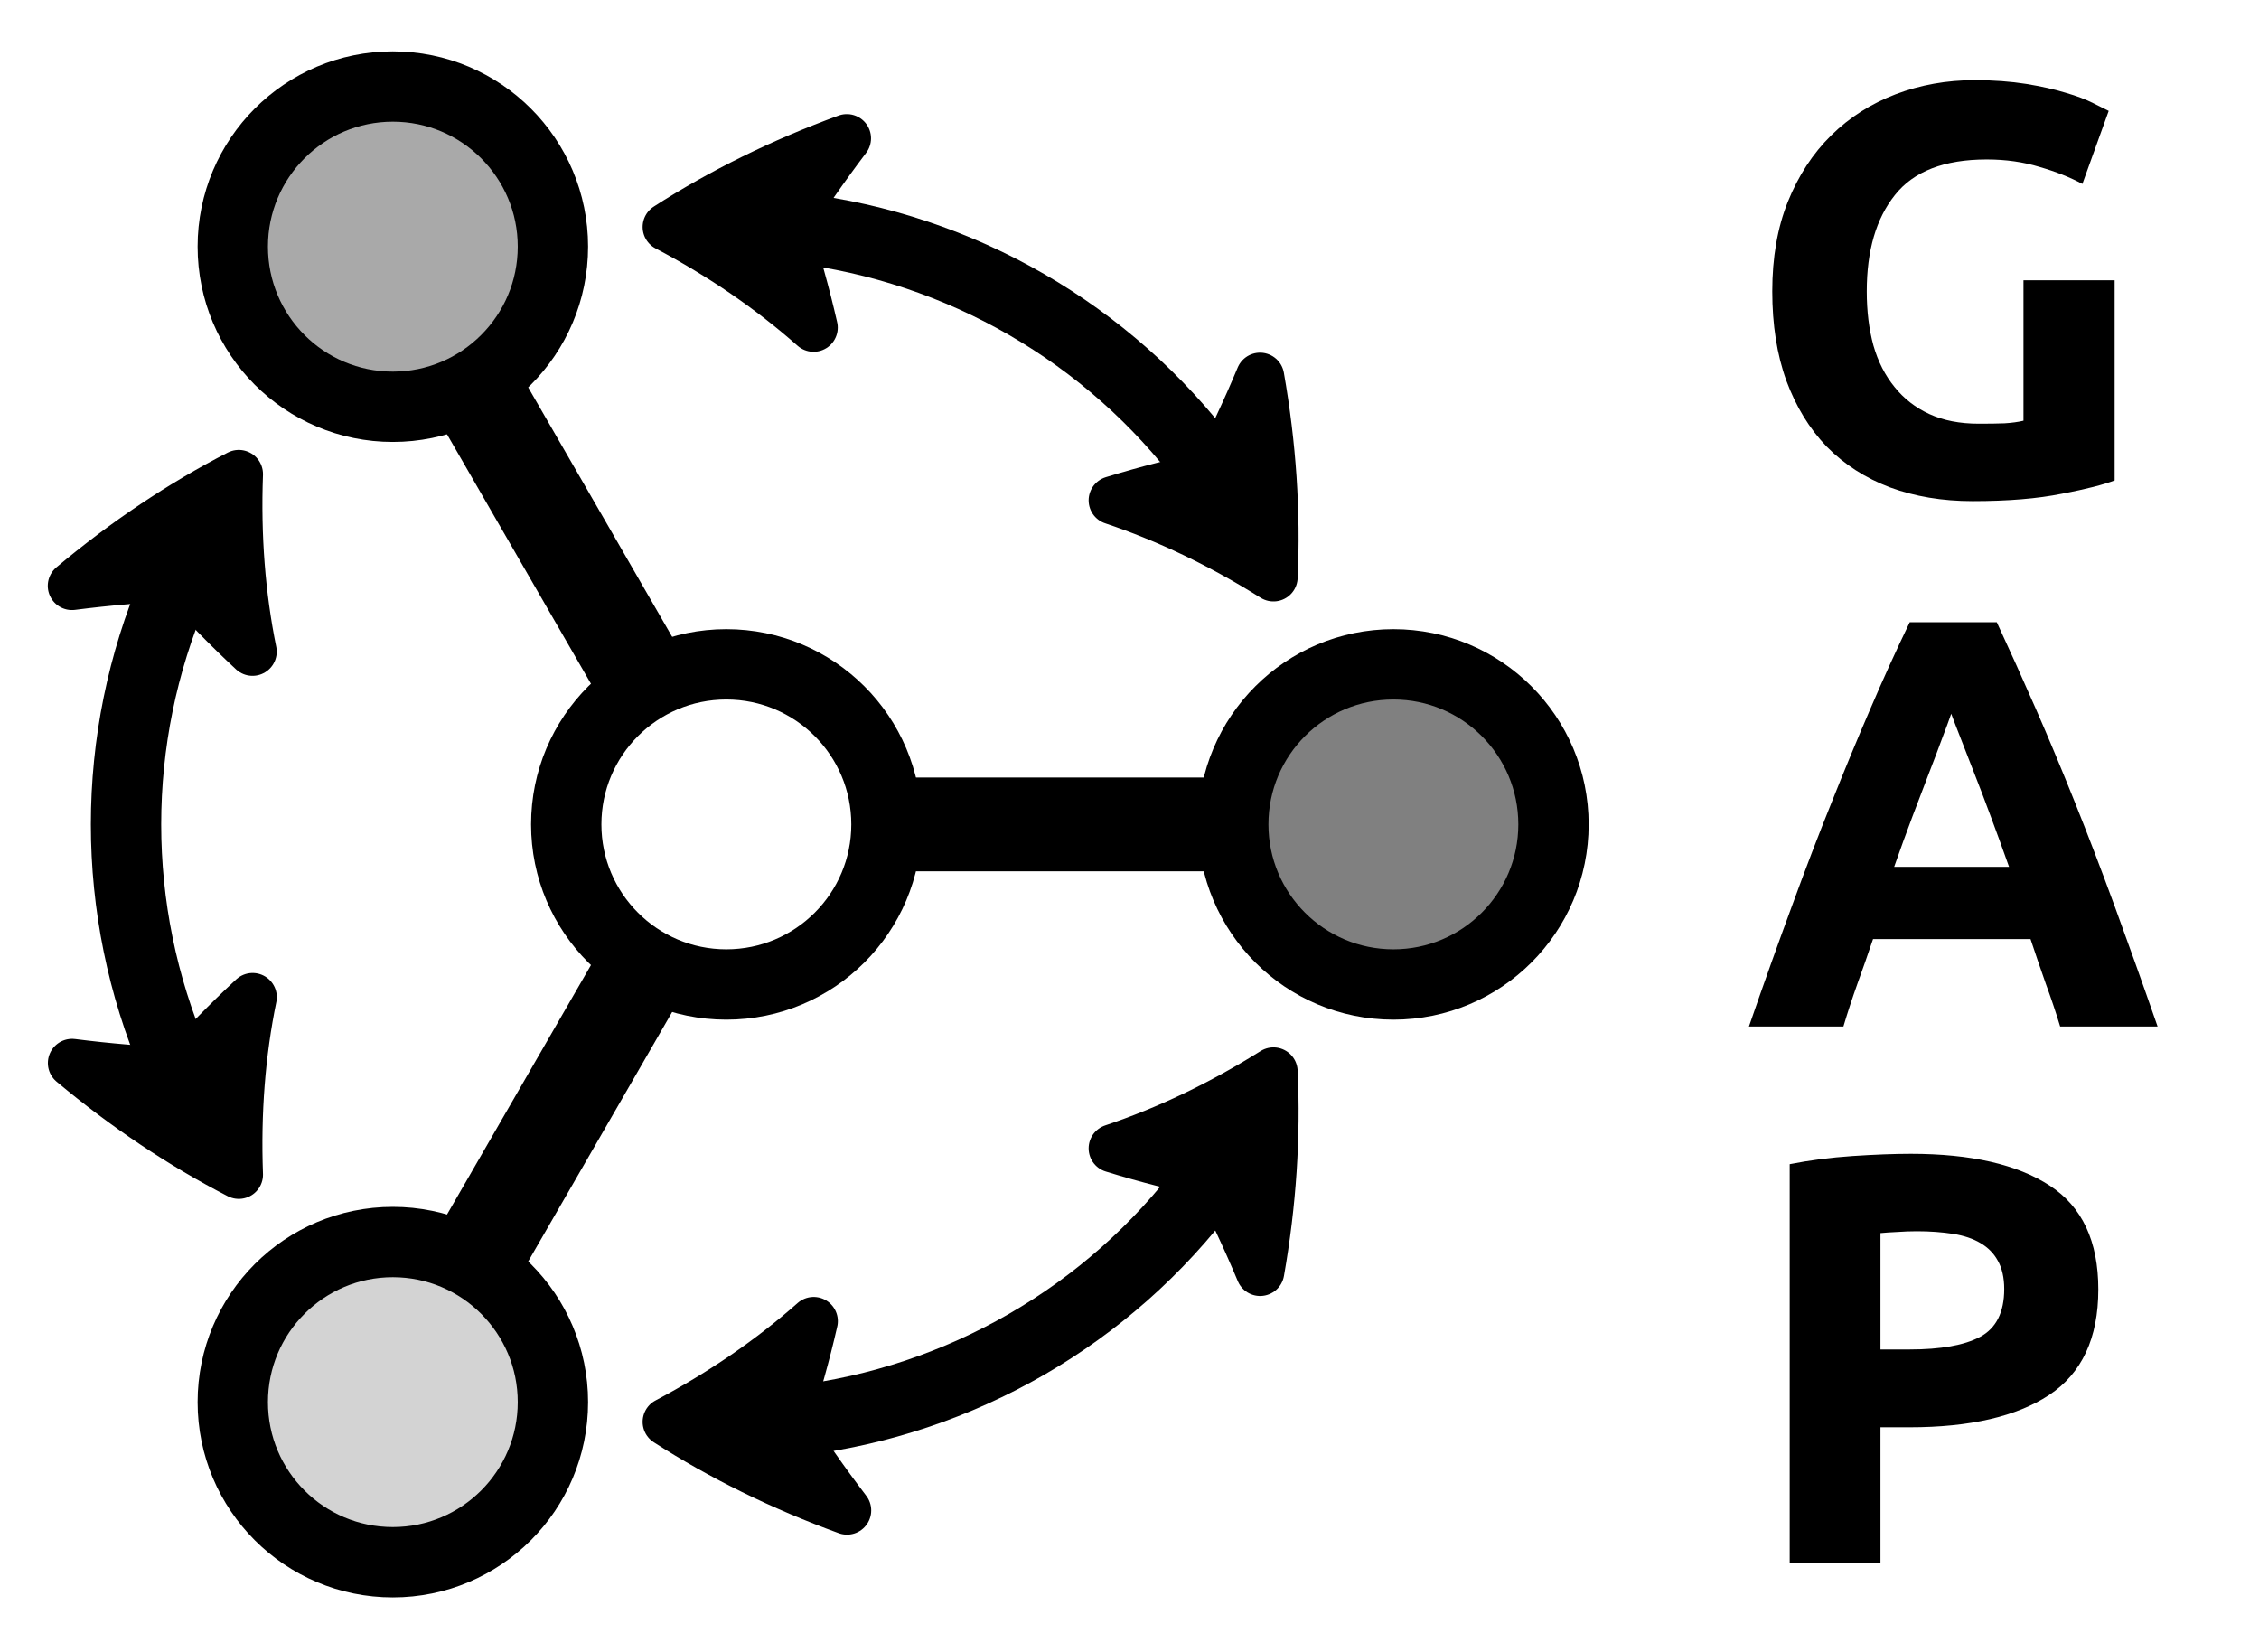
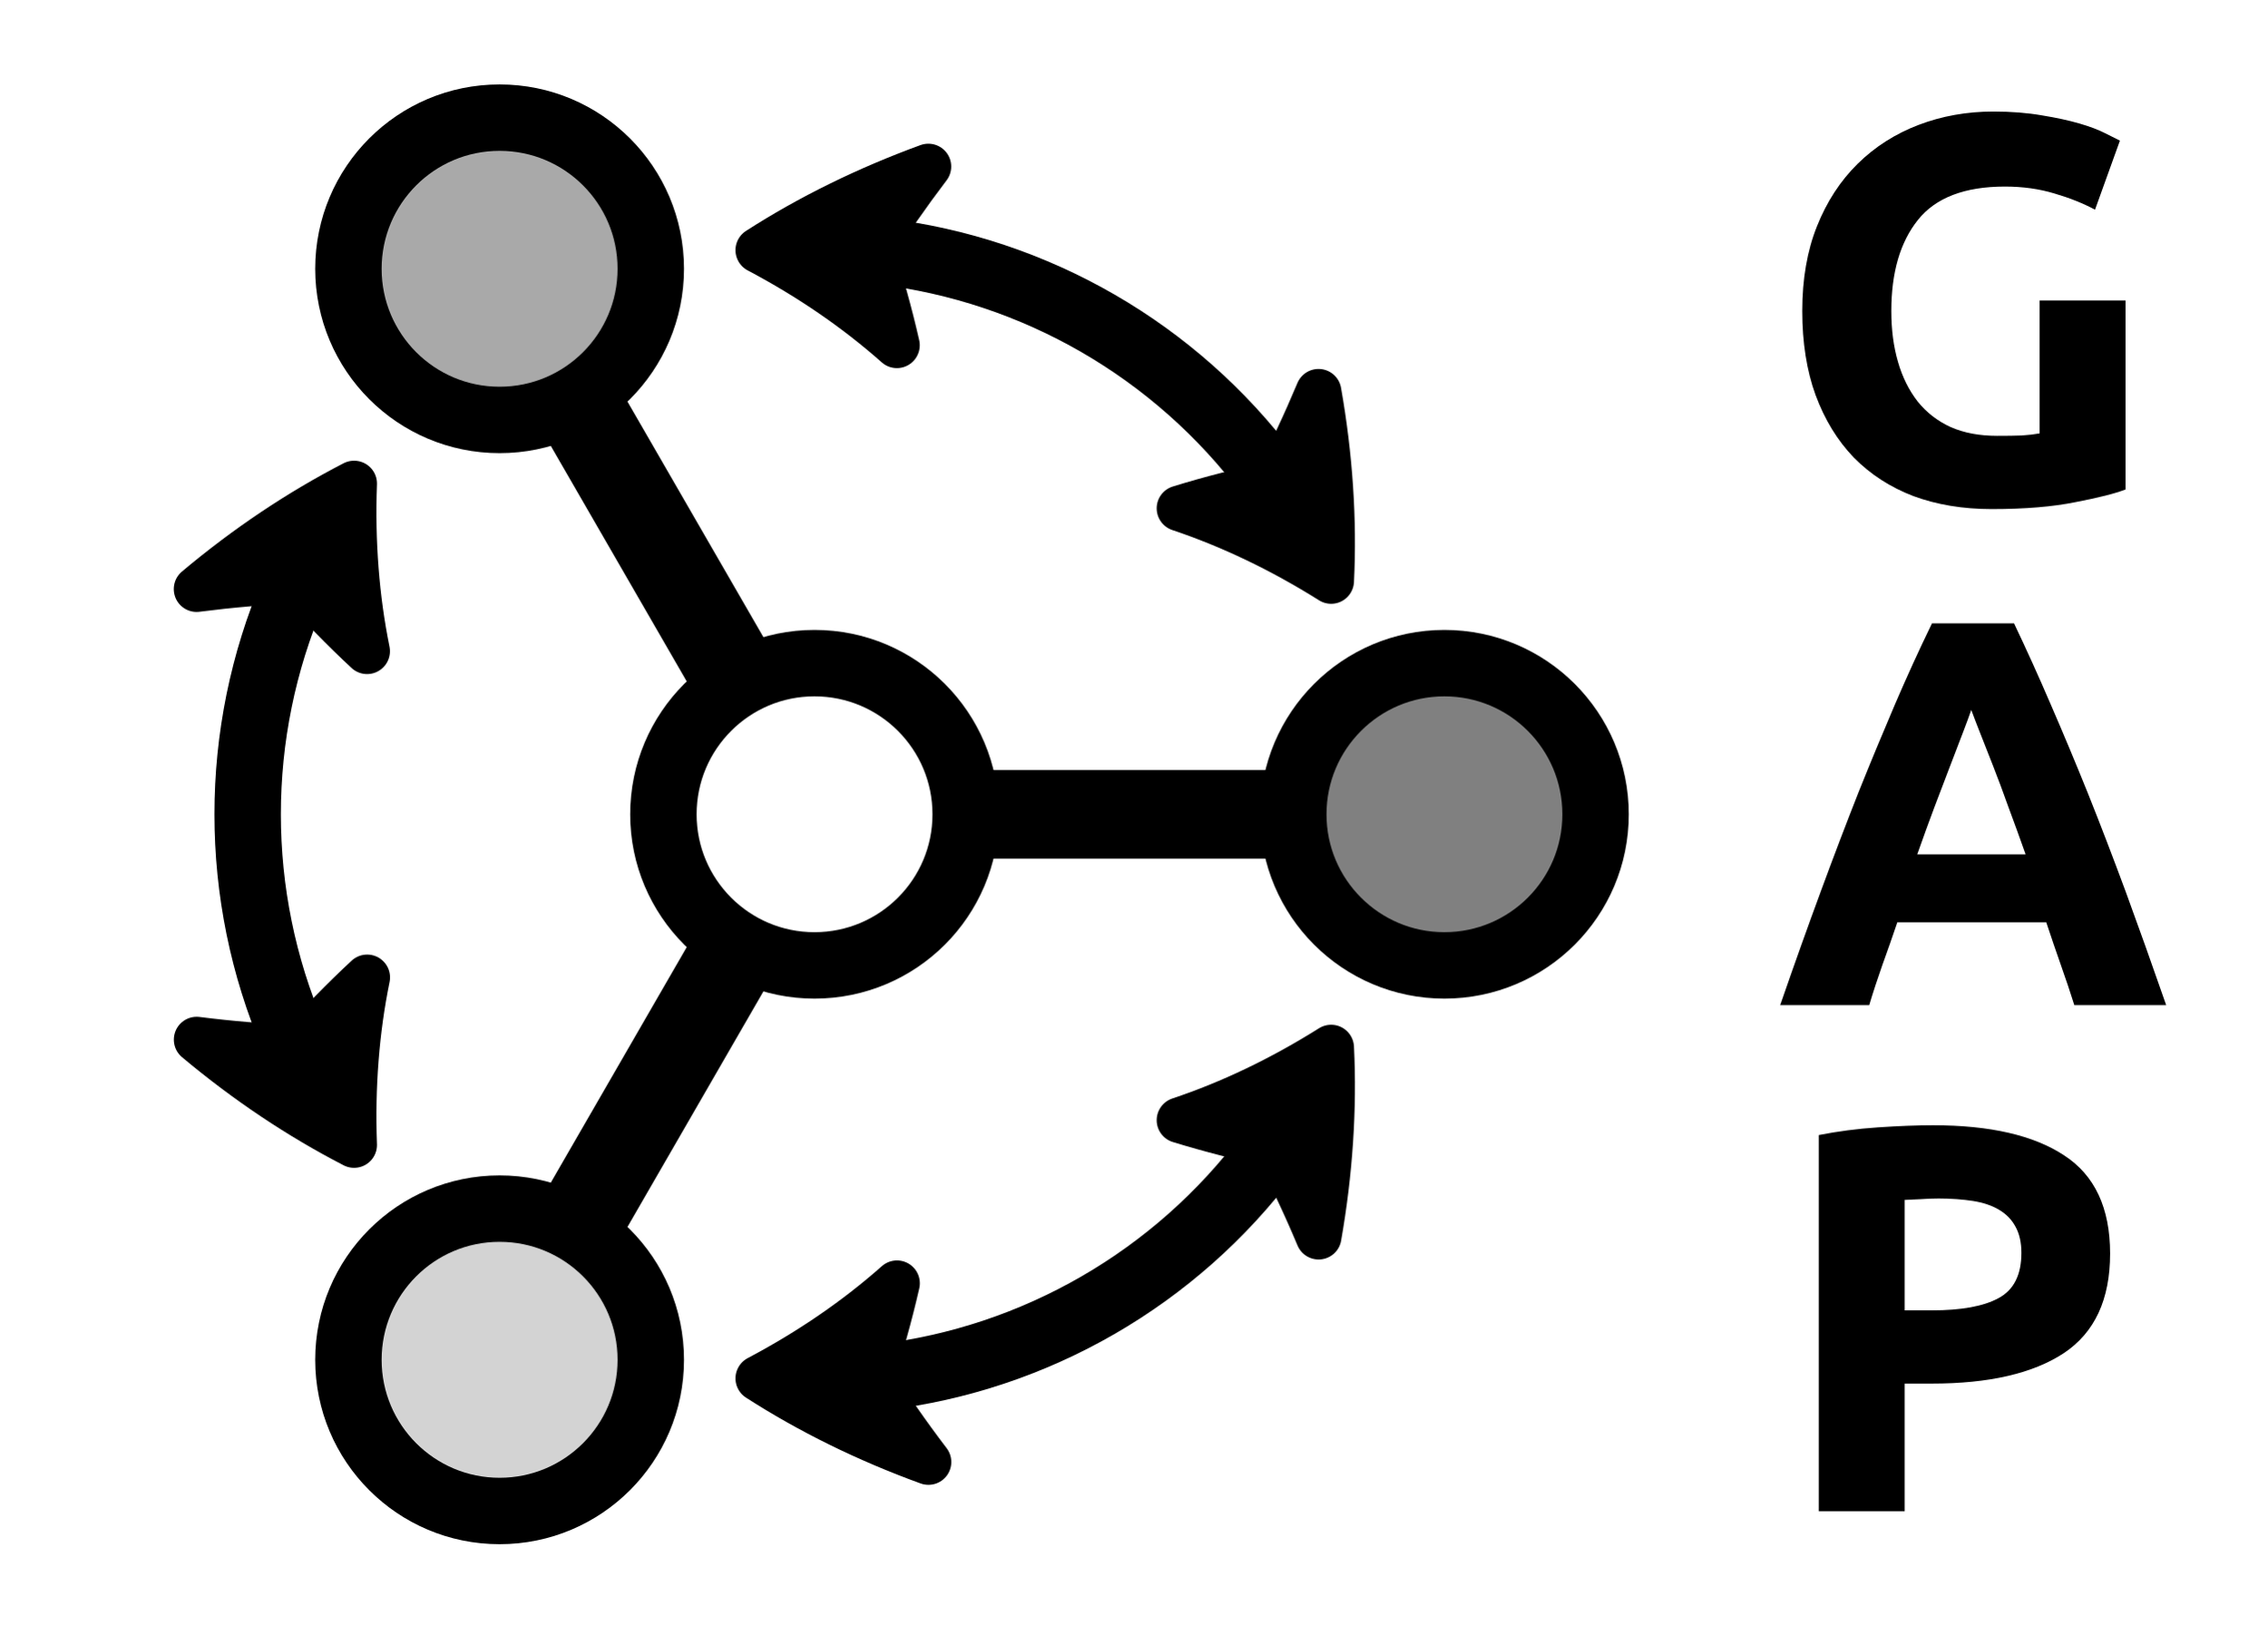
- <svg xmlns="http://www.w3.org/2000/svg" xmlns:xlink="http://www.w3.org/1999/xlink" width="95.264" height="69.631" viewBox="0 0 95.264 69.631">
+ <svg xmlns="http://www.w3.org/2000/svg" xmlns:xlink="http://www.w3.org/1999/xlink" width="101.041pt" height="73.288pt" viewBox="0 0 101.041 73.288">
  <defs>
    <g>
      <g id="glyph-0-0">
-         <path d="M 10.281 -14.094 C 8.488 -14.094 7.195 -13.594 6.406 -12.594 C 5.613 -11.602 5.219 -10.25 5.219 -8.531 C 5.219 -7.695 5.312 -6.938 5.5 -6.25 C 5.695 -5.57 5.992 -4.988 6.391 -4.5 C 6.785 -4.008 7.273 -3.629 7.859 -3.359 C 8.453 -3.086 9.145 -2.953 9.938 -2.953 C 10.363 -2.953 10.727 -2.957 11.031 -2.969 C 11.332 -2.988 11.598 -3.023 11.828 -3.078 L 11.828 -9 L 15.672 -9 L 15.672 -0.562 C 15.211 -0.383 14.473 -0.195 13.453 0 C 12.43 0.207 11.176 0.312 9.688 0.312 C 8.406 0.312 7.242 0.117 6.203 -0.266 C 5.16 -0.66 4.27 -1.234 3.531 -1.984 C 2.801 -2.742 2.234 -3.672 1.828 -4.766 C 1.43 -5.867 1.234 -7.125 1.234 -8.531 C 1.234 -9.957 1.453 -11.219 1.891 -12.312 C 2.336 -13.414 2.945 -14.348 3.719 -15.109 C 4.488 -15.867 5.395 -16.445 6.438 -16.844 C 7.477 -17.238 8.586 -17.438 9.766 -17.438 C 10.566 -17.438 11.289 -17.383 11.938 -17.281 C 12.582 -17.176 13.141 -17.051 13.609 -16.906 C 14.078 -16.77 14.461 -16.625 14.766 -16.469 C 15.066 -16.32 15.285 -16.211 15.422 -16.141 L 14.312 -13.062 C 13.789 -13.344 13.188 -13.582 12.5 -13.781 C 11.82 -13.988 11.082 -14.094 10.281 -14.094 Z M 10.281 -14.094 " />
+         <path d="M 10.266 -14.062 C 8.473 -14.062 7.18 -13.566 6.391 -12.578 C 5.598 -11.586 5.203 -10.234 5.203 -8.516 C 5.203 -7.68 5.301 -6.926 5.5 -6.25 C 5.695 -5.57 5.988 -4.984 6.375 -4.484 C 6.77 -3.992 7.258 -3.613 7.844 -3.344 C 8.438 -3.082 9.129 -2.953 9.922 -2.953 C 10.348 -2.953 10.711 -2.957 11.016 -2.969 C 11.316 -2.988 11.582 -3.02 11.812 -3.062 L 11.812 -8.984 L 15.641 -8.984 L 15.641 -0.562 C 15.18 -0.383 14.441 -0.195 13.422 0 C 12.41 0.207 11.16 0.312 9.672 0.312 C 8.391 0.312 7.227 0.117 6.188 -0.266 C 5.156 -0.66 4.27 -1.234 3.531 -1.984 C 2.801 -2.742 2.234 -3.672 1.828 -4.766 C 1.43 -5.859 1.234 -7.109 1.234 -8.516 C 1.234 -9.941 1.453 -11.203 1.891 -12.297 C 2.328 -13.391 2.93 -14.316 3.703 -15.078 C 4.473 -15.836 5.379 -16.414 6.422 -16.812 C 7.461 -17.207 8.57 -17.406 9.75 -17.406 C 10.551 -17.406 11.273 -17.348 11.922 -17.234 C 12.566 -17.129 13.117 -17.008 13.578 -16.875 C 14.047 -16.738 14.43 -16.594 14.734 -16.438 C 15.035 -16.289 15.254 -16.18 15.391 -16.109 L 14.281 -13.031 C 13.758 -13.312 13.16 -13.551 12.484 -13.75 C 11.805 -13.957 11.066 -14.062 10.266 -14.062 Z M 10.266 -14.062 " />
      </g>
      <g id="glyph-0-1">
-         <path d="M 13.375 0 C 13.195 -0.594 12.992 -1.195 12.766 -1.812 C 12.547 -2.438 12.332 -3.062 12.125 -3.688 L 5.484 -3.688 C 5.273 -3.062 5.055 -2.438 4.828 -1.812 C 4.609 -1.195 4.41 -0.594 4.234 0 L 0.25 0 C 0.883 -1.832 1.488 -3.523 2.062 -5.078 C 2.633 -6.641 3.195 -8.109 3.75 -9.484 C 4.301 -10.867 4.844 -12.176 5.375 -13.406 C 5.906 -14.645 6.457 -15.859 7.031 -17.047 L 10.703 -17.047 C 11.254 -15.859 11.801 -14.645 12.344 -13.406 C 12.883 -12.176 13.43 -10.867 13.984 -9.484 C 14.535 -8.109 15.098 -6.641 15.672 -5.078 C 16.242 -3.523 16.848 -1.832 17.484 0 Z M 8.781 -13.188 C 8.695 -12.938 8.57 -12.598 8.406 -12.172 C 8.25 -11.742 8.062 -11.25 7.844 -10.688 C 7.633 -10.133 7.398 -9.52 7.141 -8.844 C 6.891 -8.176 6.633 -7.473 6.375 -6.734 L 11.219 -6.734 C 10.957 -7.473 10.703 -8.176 10.453 -8.844 C 10.203 -9.52 9.969 -10.133 9.75 -10.688 C 9.531 -11.25 9.336 -11.742 9.172 -12.172 C 9.004 -12.598 8.875 -12.938 8.781 -13.188 Z M 8.781 -13.188 " />
+         <path d="M 13.359 0 C 13.172 -0.594 12.969 -1.195 12.75 -1.812 C 12.531 -2.438 12.316 -3.062 12.109 -3.688 L 5.469 -3.688 C 5.258 -3.062 5.039 -2.438 4.812 -1.812 C 4.594 -1.195 4.395 -0.594 4.219 0 L 0.25 0 C 0.883 -1.832 1.488 -3.523 2.062 -5.078 C 2.633 -6.629 3.191 -8.094 3.734 -9.469 C 4.285 -10.844 4.828 -12.148 5.359 -13.391 C 5.891 -14.629 6.441 -15.836 7.016 -17.016 L 10.672 -17.016 C 11.234 -15.836 11.781 -14.629 12.312 -13.391 C 12.852 -12.148 13.398 -10.844 13.953 -9.469 C 14.504 -8.094 15.066 -6.629 15.641 -5.078 C 16.211 -3.523 16.816 -1.832 17.453 0 Z M 8.766 -13.156 C 8.68 -12.906 8.555 -12.566 8.391 -12.141 C 8.234 -11.723 8.047 -11.234 7.828 -10.672 C 7.617 -10.117 7.383 -9.504 7.125 -8.828 C 6.875 -8.16 6.617 -7.457 6.359 -6.719 L 11.188 -6.719 C 10.926 -7.457 10.672 -8.16 10.422 -8.828 C 10.18 -9.504 9.953 -10.117 9.734 -10.672 C 9.516 -11.234 9.32 -11.723 9.156 -12.141 C 8.988 -12.566 8.859 -12.906 8.766 -13.156 Z M 8.766 -13.156 " />
      </g>
      <g id="glyph-0-2">
-         <path d="M 7.078 -17.234 C 9.617 -17.234 11.57 -16.785 12.938 -15.891 C 14.301 -15.004 14.984 -13.547 14.984 -11.516 C 14.984 -9.461 14.289 -7.977 12.906 -7.062 C 11.531 -6.156 9.566 -5.703 7.016 -5.703 L 5.797 -5.703 L 5.797 0 L 1.969 0 L 1.969 -16.797 C 2.801 -16.961 3.688 -17.078 4.625 -17.141 C 5.562 -17.203 6.379 -17.234 7.078 -17.234 Z M 7.328 -13.969 C 7.047 -13.969 6.77 -13.957 6.5 -13.938 C 6.227 -13.926 5.992 -13.91 5.797 -13.891 L 5.797 -8.984 L 7.016 -8.984 C 8.336 -8.984 9.332 -9.16 10 -9.516 C 10.676 -9.879 11.016 -10.551 11.016 -11.531 C 11.016 -12.008 10.926 -12.406 10.75 -12.719 C 10.582 -13.031 10.336 -13.281 10.016 -13.469 C 9.703 -13.656 9.316 -13.785 8.859 -13.859 C 8.398 -13.93 7.891 -13.969 7.328 -13.969 Z M 7.328 -13.969 " />
+         <path d="M 7.062 -17.203 C 9.602 -17.203 11.551 -16.754 12.906 -15.859 C 14.27 -14.973 14.953 -13.516 14.953 -11.484 C 14.953 -9.441 14.266 -7.961 12.891 -7.047 C 11.516 -6.141 9.551 -5.688 7 -5.688 L 5.797 -5.688 L 5.797 0 L 1.969 0 L 1.969 -16.766 C 2.801 -16.93 3.68 -17.047 4.609 -17.109 C 5.547 -17.172 6.363 -17.203 7.062 -17.203 Z M 7.312 -13.938 C 7.031 -13.938 6.754 -13.926 6.484 -13.906 C 6.223 -13.895 5.992 -13.883 5.797 -13.875 L 5.797 -8.953 L 7 -8.953 C 8.32 -8.953 9.316 -9.133 9.984 -9.5 C 10.66 -9.863 11 -10.535 11 -11.516 C 11 -11.984 10.91 -12.375 10.734 -12.688 C 10.566 -13 10.32 -13.25 10 -13.438 C 9.688 -13.625 9.301 -13.754 8.844 -13.828 C 8.383 -13.898 7.875 -13.938 7.312 -13.938 Z M 7.312 -13.938 " />
      </g>
    </g>
    <clipPath id="clip-0">
-       <path clip-rule="nonzero" d="M 0 0.082 L 84 0.082 L 84 69.18 L 0 69.18 Z M 0 0.082 " />
+       <path clip-rule="nonzero" d="M 0.012 0 L 90 0 L 90 72.582 L 0.012 72.582 Z M 0.012 0 " />
    </clipPath>
    <clipPath id="clip-1">
-       <path clip-rule="nonzero" d="M 0 0.082 L 80 0.082 L 80 69.18 L 0 69.18 Z M 0 0.082 " />
+       <path clip-rule="nonzero" d="M 0.012 0 L 85 0 L 85 72.582 L 0.012 72.582 Z M 0.012 0 " />
    </clipPath>
    <clipPath id="clip-2">
-       <path clip-rule="nonzero" d="M 10 0.082 L 94.535 0.082 L 94.535 69.18 L 10 69.18 Z M 10 0.082 " />
+       <path clip-rule="nonzero" d="M 15 0 L 100.078 0 L 100.078 72.582 L 15 72.582 Z M 15 0 " />
    </clipPath>
    <clipPath id="clip-3">
-       <path clip-rule="nonzero" d="M 0 0.082 L 66 0.082 L 66 60 L 0 60 Z M 0 0.082 " />
+       <path clip-rule="nonzero" d="M 0.012 0 L 71 0 L 71 61 L 0.012 61 Z M 0.012 0 " />
    </clipPath>
    <clipPath id="clip-4">
-       <path clip-rule="nonzero" d="M 0 10 L 66 10 L 66 69.18 L 0 69.18 Z M 0 10 " />
+       <path clip-rule="nonzero" d="M 0.012 12 L 71 12 L 71 72.582 L 0.012 72.582 Z M 0.012 12 " />
    </clipPath>
    <clipPath id="clip-5">
-       <path clip-rule="nonzero" d="M 0 0.082 L 93 0.082 L 93 62 L 0 62 Z M 0 0.082 " />
+       <path clip-rule="nonzero" d="M 0.012 0 L 99 0 L 99 64 L 0.012 64 Z M 0.012 0 " />
    </clipPath>
    <clipPath id="clip-6">
-       <path clip-rule="nonzero" d="M 0 0.082 L 50 0.082 L 50 69.18 L 0 69.18 Z M 0 0.082 " />
+       <path clip-rule="nonzero" d="M 0.012 0 L 55 0 L 55 72.582 L 0.012 72.582 Z M 0.012 0 " />
    </clipPath>
    <clipPath id="clip-7">
-       <path clip-rule="nonzero" d="M 0 7 L 93 7 L 93 69.18 L 0 69.18 Z M 0 7 " />
+       <path clip-rule="nonzero" d="M 0.012 9 L 99 9 L 99 72.582 L 0.012 72.582 Z M 0.012 9 " />
    </clipPath>
  </defs>
-   <path fill="none" stroke-width="3.985" stroke-linecap="butt" stroke-linejoin="miter" stroke="rgb(0%, 0%, 0%)" stroke-opacity="1" stroke-miterlimit="10" d="M 5.671 -0.001 L 22.676 -0.001 " transform="matrix(0.992333, 0, 0, -0.992333, 30.63035, 34.76092)" />
+   <path fill="none" stroke-width="3.985" stroke-linecap="butt" stroke-linejoin="miter" stroke="rgb(0%, 0%, 0%)" stroke-opacity="1" stroke-miterlimit="10" d="M 5.67 -0.002 L 22.677 -0.002 " transform="matrix(0.990378, 0, 0, -0.990378, 36.30263, 36.29142)" />
  <g clip-path="url(#clip-0)">
-     <path fill="none" stroke-width="3.985" stroke-linecap="butt" stroke-linejoin="miter" stroke="rgb(0%, 0%, 0%)" stroke-opacity="1" stroke-miterlimit="10" d="M -2.836 4.908 L -11.338 19.638 " transform="matrix(0.992333, 0, 0, -0.992333, 30.63035, 34.76092)" />
-     <path fill="none" stroke-width="3.985" stroke-linecap="butt" stroke-linejoin="miter" stroke="rgb(0%, 0%, 0%)" stroke-opacity="1" stroke-miterlimit="10" d="M -2.836 -4.91 L -11.338 -19.64 " transform="matrix(0.992333, 0, 0, -0.992333, 30.63035, 34.76092)" />
+     <path fill="none" stroke-width="3.985" stroke-linecap="butt" stroke-linejoin="miter" stroke="rgb(0%, 0%, 0%)" stroke-opacity="1" stroke-miterlimit="10" d="M -2.834 4.909 L -11.337 19.641 " transform="matrix(0.990378, 0, 0, -0.990378, 36.30263, 36.29142)" />
+     <path fill="none" stroke-width="3.985" stroke-linecap="butt" stroke-linejoin="miter" stroke="rgb(0%, 0%, 0%)" stroke-opacity="1" stroke-miterlimit="10" d="M -2.834 -4.908 L -11.337 -19.64 " transform="matrix(0.990378, 0, 0, -0.990378, 36.30263, 36.29142)" />
  </g>
  <g clip-path="url(#clip-1)">
-     <path fill="none" stroke-width="2.989" stroke-linecap="butt" stroke-linejoin="miter" stroke="rgb(0%, 0%, 0%)" stroke-opacity="1" stroke-miterlimit="10" d="M 6.805 -0.001 C 6.805 3.758 3.758 6.801 -0.001 6.801 C -3.757 6.801 -6.804 3.758 -6.804 -0.001 C -6.804 -3.756 -3.757 -6.803 -0.001 -6.803 C 3.758 -6.803 6.805 -3.756 6.805 -0.001 Z M 6.805 -0.001 " transform="matrix(0.992333, 0, 0, -0.992333, 30.63035, 34.76092)" />
+     <path fill="none" stroke-width="2.989" stroke-linecap="butt" stroke-linejoin="miter" stroke="rgb(0%, 0%, 0%)" stroke-opacity="1" stroke-miterlimit="10" d="M 6.802 -0.002 C 6.802 3.757 3.757 6.802 -0.002 6.802 C -3.757 6.802 -6.802 3.757 -6.802 -0.002 C -6.802 -3.756 -3.757 -6.801 -0.002 -6.801 C 3.757 -6.801 6.802 -3.756 6.802 -0.002 Z M 6.802 -0.002 " transform="matrix(0.990378, 0, 0, -0.990378, 36.30263, 36.29142)" />
  </g>
-   <path fill-rule="nonzero" fill="rgb(50%, 50%, 50%)" fill-opacity="1" d="M 65.512 34.762 C 65.512 31.031 62.488 28.012 58.762 28.012 C 55.031 28.012 52.008 31.031 52.008 34.762 C 52.008 38.488 55.031 41.512 58.762 41.512 C 62.488 41.512 65.512 38.488 65.512 34.762 Z M 65.512 34.762 " />
+   <path fill-rule="nonzero" fill="rgb(50%, 50%, 50%)" fill-opacity="1" d="M 71.113 36.293 C 71.113 32.57 68.098 29.555 64.375 29.555 C 60.656 29.555 57.641 32.57 57.641 36.293 C 57.641 40.012 60.656 43.027 64.375 43.027 C 68.098 43.027 71.113 40.012 71.113 36.293 Z M 71.113 36.293 " />
  <g clip-path="url(#clip-2)">
-     <path fill="none" stroke-width="2.989" stroke-linecap="butt" stroke-linejoin="miter" stroke="rgb(0%, 0%, 0%)" stroke-opacity="1" stroke-miterlimit="10" d="M 35.151 -0.001 C 35.151 3.758 32.104 6.801 28.349 6.801 C 24.589 6.801 21.543 3.758 21.543 -0.001 C 21.543 -3.756 24.589 -6.803 28.349 -6.803 C 32.104 -6.803 35.151 -3.756 35.151 -0.001 Z M 35.151 -0.001 " transform="matrix(0.992333, 0, 0, -0.992333, 30.63035, 34.76092)" />
+     <path fill="none" stroke-width="2.989" stroke-linecap="butt" stroke-linejoin="miter" stroke="rgb(0%, 0%, 0%)" stroke-opacity="1" stroke-miterlimit="10" d="M 35.149 -0.002 C 35.149 3.757 32.104 6.802 28.345 6.802 C 24.59 6.802 21.545 3.757 21.545 -0.002 C 21.545 -3.756 24.59 -6.801 28.345 -6.801 C 32.104 -6.801 35.149 -3.756 35.149 -0.002 Z M 35.149 -0.002 " transform="matrix(0.990378, 0, 0, -0.990378, 36.30263, 36.29142)" />
  </g>
-   <path fill-rule="nonzero" fill="rgb(66.399%, 66.399%, 66.399%)" fill-opacity="1" d="M 23.316 10.398 C 23.316 6.672 20.293 3.648 16.566 3.648 C 12.836 3.648 9.816 6.672 9.816 10.398 C 9.816 14.129 12.836 17.152 16.566 17.152 C 20.293 17.152 23.316 14.129 23.316 10.398 Z M 23.316 10.398 " />
+   <path fill-rule="nonzero" fill="rgb(66.399%, 66.399%, 66.399%)" fill-opacity="1" d="M 29.004 11.98 C 29.004 8.258 25.988 5.242 22.266 5.242 C 18.543 5.242 15.527 8.258 15.527 11.98 C 15.527 15.699 18.543 18.715 22.266 18.715 C 25.988 18.715 29.004 15.699 29.004 11.98 Z M 29.004 11.98 " />
  <g clip-path="url(#clip-3)">
-     <path fill="none" stroke-width="2.989" stroke-linecap="butt" stroke-linejoin="miter" stroke="rgb(0%, 0%, 0%)" stroke-opacity="1" stroke-miterlimit="10" d="M -7.37 24.551 C -7.37 28.306 -10.417 31.353 -14.173 31.353 C -17.932 31.353 -20.975 28.306 -20.975 24.551 C -20.975 20.791 -17.932 17.745 -14.173 17.745 C -10.417 17.745 -7.37 20.791 -7.37 24.551 Z M -7.37 24.551 " transform="matrix(0.992333, 0, 0, -0.992333, 30.63035, 34.76092)" />
+     <path fill="none" stroke-width="2.989" stroke-linecap="butt" stroke-linejoin="miter" stroke="rgb(0%, 0%, 0%)" stroke-opacity="1" stroke-miterlimit="10" d="M -7.37 24.547 C -7.37 28.306 -10.415 31.351 -14.173 31.351 C -17.932 31.351 -20.977 28.306 -20.977 24.547 C -20.977 20.792 -17.932 17.747 -14.173 17.747 C -10.415 17.747 -7.37 20.792 -7.37 24.547 Z M -7.37 24.547 " transform="matrix(0.990378, 0, 0, -0.990378, 36.30263, 36.29142)" />
  </g>
-   <path fill-rule="nonzero" fill="rgb(82.799%, 82.799%, 82.799%)" fill-opacity="1" d="M 23.316 59.121 C 23.316 55.395 20.293 52.371 16.566 52.371 C 12.836 52.371 9.816 55.395 9.816 59.121 C 9.816 62.852 12.836 65.871 16.566 65.871 C 20.293 65.871 23.316 62.852 23.316 59.121 Z M 23.316 59.121 " />
+   <path fill-rule="nonzero" fill="rgb(82.799%, 82.799%, 82.799%)" fill-opacity="1" d="M 29.004 60.605 C 29.004 56.883 25.988 53.867 22.266 53.867 C 18.543 53.867 15.527 56.883 15.527 60.605 C 15.527 64.324 18.543 67.344 22.266 67.344 C 25.988 67.344 29.004 64.324 29.004 60.605 Z M 29.004 60.605 " />
  <g clip-path="url(#clip-4)">
-     <path fill="none" stroke-width="2.989" stroke-linecap="butt" stroke-linejoin="miter" stroke="rgb(0%, 0%, 0%)" stroke-opacity="1" stroke-miterlimit="10" d="M -7.37 -24.548 C -7.37 -20.793 -10.417 -17.746 -14.173 -17.746 C -17.932 -17.746 -20.975 -20.793 -20.975 -24.548 C -20.975 -28.308 -17.932 -31.351 -14.173 -31.351 C -10.417 -31.351 -7.37 -28.308 -7.37 -24.548 Z M -7.37 -24.548 " transform="matrix(0.992333, 0, 0, -0.992333, 30.63035, 34.76092)" />
+     <path fill="none" stroke-width="2.989" stroke-linecap="butt" stroke-linejoin="miter" stroke="rgb(0%, 0%, 0%)" stroke-opacity="1" stroke-miterlimit="10" d="M -7.37 -24.55 C -7.37 -20.791 -10.415 -17.747 -14.173 -17.747 C -17.932 -17.747 -20.977 -20.791 -20.977 -24.55 C -20.977 -28.305 -17.932 -31.354 -14.173 -31.354 C -10.415 -31.354 -7.37 -28.305 -7.37 -24.55 Z M -7.37 -24.55 " transform="matrix(0.990378, 0, 0, -0.990378, 36.30263, 36.29142)" />
  </g>
  <g clip-path="url(#clip-5)">
-     <path fill="none" stroke-width="2.989" stroke-linecap="butt" stroke-linejoin="miter" stroke="rgb(0%, 0%, 0%)" stroke-opacity="1" stroke-miterlimit="10" d="M 20.433 15.284 C 16.252 20.866 9.942 24.511 3.018 25.334 " transform="matrix(0.992333, 0, 0, -0.992333, 30.63035, 34.76092)" />
+     <path fill="none" stroke-width="2.989" stroke-linecap="butt" stroke-linejoin="miter" stroke="rgb(0%, 0%, 0%)" stroke-opacity="1" stroke-miterlimit="10" d="M 20.429 15.282 C 16.252 20.867 9.945 24.512 3.019 25.336 " transform="matrix(0.990378, 0, 0, -0.990378, 36.30263, 36.29142)" />
  </g>
-   <path fill-rule="nonzero" fill="rgb(0%, 0%, 0%)" fill-opacity="1" stroke-width="2.057" stroke-linecap="butt" stroke-linejoin="round" stroke="rgb(0%, 0%, 0%)" stroke-opacity="1" stroke-miterlimit="10" d="M 23.251 10.502 C 23.381 13.249 23.192 16.103 22.68 19.016 C 22.086 17.591 21.436 16.209 20.736 14.867 C 19.267 14.568 17.831 14.202 16.425 13.769 C 18.72 13.001 21.015 11.907 23.251 10.502 Z M 23.251 10.502 " transform="matrix(0.992333, 0, 0, -0.992333, 30.63035, 34.76092)" />
-   <path fill-rule="nonzero" fill="rgb(0%, 0%, 0%)" fill-opacity="1" stroke-width="2.057" stroke-linecap="butt" stroke-linejoin="round" stroke="rgb(0%, 0%, 0%)" stroke-opacity="1" stroke-miterlimit="10" d="M -2.529 25.385 C -0.194 24.153 1.896 22.712 3.707 21.11 C 3.38 22.539 2.982 23.968 2.51 25.389 C 3.317 26.669 4.191 27.924 5.12 29.152 C 2.349 28.137 -0.218 26.873 -2.529 25.385 Z M -2.529 25.385 " transform="matrix(0.992333, 0, 0, -0.992333, 30.63035, 34.76092)" />
+   <path fill-rule="nonzero" fill="rgb(0%, 0%, 0%)" fill-opacity="1" stroke-width="2.057" stroke-linecap="butt" stroke-linejoin="round" stroke="rgb(0%, 0%, 0%)" stroke-opacity="1" stroke-miterlimit="10" d="M 23.249 10.502 C 23.383 13.247 23.194 16.103 22.681 19.013 C 22.086 17.594 21.439 16.209 20.733 14.868 C 19.266 14.568 17.83 14.202 16.426 13.768 C 18.721 12.999 21.013 11.906 23.249 10.502 Z M 23.249 10.502 " transform="matrix(0.990378, 0, 0, -0.990378, 36.30263, 36.29142)" />
+   <path fill-rule="nonzero" fill="rgb(0%, 0%, 0%)" fill-opacity="1" stroke-width="2.057" stroke-linecap="butt" stroke-linejoin="round" stroke="rgb(0%, 0%, 0%)" stroke-opacity="1" stroke-miterlimit="10" d="M -2.53 25.387 C -0.195 24.153 1.895 22.713 3.706 21.108 C 3.382 22.54 2.98 23.967 2.511 25.391 C 3.315 26.669 4.191 27.923 5.122 29.15 C 2.349 28.136 -0.219 26.874 -2.53 25.387 Z M -2.53 25.387 " transform="matrix(0.990378, 0, 0, -0.990378, 36.30263, 36.29142)" />
  <g clip-path="url(#clip-6)">
-     <path fill="none" stroke-width="2.989" stroke-linecap="butt" stroke-linejoin="miter" stroke="rgb(0%, 0%, 0%)" stroke-opacity="1" stroke-miterlimit="10" d="M -23.451 10.053 C -26.198 3.64 -26.198 -3.642 -23.451 -10.054 " transform="matrix(0.992333, 0, 0, -0.992333, 30.63035, 34.76092)" />
+     <path fill="none" stroke-width="2.989" stroke-linecap="butt" stroke-linejoin="miter" stroke="rgb(0%, 0%, 0%)" stroke-opacity="1" stroke-miterlimit="10" d="M -23.45 10.052 C -26.199 3.643 -26.199 -3.642 -23.45 -10.051 " transform="matrix(0.990378, 0, 0, -0.990378, 36.30263, 36.29142)" />
  </g>
-   <path fill-rule="nonzero" fill="rgb(0%, 0%, 0%)" fill-opacity="1" stroke-width="2.057" stroke-linecap="butt" stroke-linejoin="round" stroke="rgb(0%, 0%, 0%)" stroke-opacity="1" stroke-miterlimit="10" d="M -20.719 14.883 C -23.163 13.627 -25.545 12.033 -27.808 10.136 C -26.277 10.332 -24.758 10.462 -23.242 10.521 C -22.25 9.399 -21.211 8.34 -20.136 7.341 C -20.62 9.714 -20.817 12.245 -20.719 14.883 Z M -20.719 14.883 " transform="matrix(0.992333, 0, 0, -0.992333, 30.63035, 34.76092)" />
-   <path fill-rule="nonzero" fill="rgb(0%, 0%, 0%)" fill-opacity="1" stroke-width="2.057" stroke-linecap="butt" stroke-linejoin="round" stroke="rgb(0%, 0%, 0%)" stroke-opacity="1" stroke-miterlimit="10" d="M -20.719 -14.884 C -20.817 -12.243 -20.62 -9.712 -20.132 -7.342 C -21.211 -8.342 -22.246 -9.405 -23.242 -10.523 C -24.754 -10.464 -26.277 -10.334 -27.804 -10.141 C -25.541 -12.034 -23.163 -13.625 -20.719 -14.884 Z M -20.719 -14.884 " transform="matrix(0.992333, 0, 0, -0.992333, 30.63035, 34.76092)" />
+   <path fill-rule="nonzero" fill="rgb(0%, 0%, 0%)" fill-opacity="1" stroke-width="2.057" stroke-linecap="butt" stroke-linejoin="round" stroke="rgb(0%, 0%, 0%)" stroke-opacity="1" stroke-miterlimit="10" d="M -20.721 14.884 C -23.162 13.626 -25.545 12.036 -27.808 10.135 C -26.278 10.332 -24.756 10.462 -23.245 10.522 C -22.247 9.401 -21.214 8.34 -20.137 7.339 C -20.618 9.713 -20.819 12.245 -20.721 14.884 Z M -20.721 14.884 " transform="matrix(0.990378, 0, 0, -0.990378, 36.30263, 36.29142)" />
+   <path fill-rule="nonzero" fill="rgb(0%, 0%, 0%)" fill-opacity="1" stroke-width="2.057" stroke-linecap="butt" stroke-linejoin="round" stroke="rgb(0%, 0%, 0%)" stroke-opacity="1" stroke-miterlimit="10" d="M -20.721 -14.883 C -20.819 -12.244 -20.618 -9.712 -20.133 -7.342 C -21.21 -8.344 -22.247 -9.405 -23.245 -10.521 C -24.756 -10.462 -26.278 -10.335 -27.805 -10.142 C -25.545 -12.035 -23.162 -13.625 -20.721 -14.883 Z M -20.721 -14.883 " transform="matrix(0.990378, 0, 0, -0.990378, 36.30263, 36.29142)" />
  <g clip-path="url(#clip-7)">
-     <path fill="none" stroke-width="2.989" stroke-linecap="butt" stroke-linejoin="miter" stroke="rgb(0%, 0%, 0%)" stroke-opacity="1" stroke-miterlimit="10" d="M 3.022 -25.336 C 9.946 -24.509 16.256 -20.868 20.433 -15.282 " transform="matrix(0.992333, 0, 0, -0.992333, 30.63035, 34.76092)" />
+     <path fill="none" stroke-width="2.989" stroke-linecap="butt" stroke-linejoin="miter" stroke="rgb(0%, 0%, 0%)" stroke-opacity="1" stroke-miterlimit="10" d="M 3.019 -25.335 C 9.945 -24.511 16.256 -20.866 20.433 -15.281 " transform="matrix(0.990378, 0, 0, -0.990378, 36.30263, 36.29142)" />
  </g>
-   <path fill-rule="nonzero" fill="rgb(0%, 0%, 0%)" fill-opacity="1" stroke-width="2.057" stroke-linecap="butt" stroke-linejoin="round" stroke="rgb(0%, 0%, 0%)" stroke-opacity="1" stroke-miterlimit="10" d="M -2.529 -25.387 C -0.218 -26.875 2.349 -28.138 5.128 -29.15 C 4.191 -27.922 3.317 -26.67 2.51 -25.391 C 2.982 -23.97 3.384 -22.541 3.711 -21.108 C 1.896 -22.714 -0.194 -24.151 -2.529 -25.387 Z M -2.529 -25.387 " transform="matrix(0.992333, 0, 0, -0.992333, 30.63035, 34.76092)" />
-   <path fill-rule="nonzero" fill="rgb(0%, 0%, 0%)" fill-opacity="1" stroke-width="2.057" stroke-linecap="butt" stroke-linejoin="round" stroke="rgb(0%, 0%, 0%)" stroke-opacity="1" stroke-miterlimit="10" d="M 23.251 -10.503 C 21.015 -11.905 18.72 -12.999 16.425 -13.766 C 17.831 -14.2 19.267 -14.566 20.736 -14.869 C 21.44 -16.207 22.09 -17.589 22.684 -19.01 C 23.196 -16.105 23.381 -13.247 23.251 -10.503 Z M 23.251 -10.503 " transform="matrix(0.992333, 0, 0, -0.992333, 30.63035, 34.76092)" />
+   <path fill-rule="nonzero" fill="rgb(0%, 0%, 0%)" fill-opacity="1" stroke-width="2.057" stroke-linecap="butt" stroke-linejoin="round" stroke="rgb(0%, 0%, 0%)" stroke-opacity="1" stroke-miterlimit="10" d="M -2.53 -25.386 C -0.219 -26.873 2.349 -28.139 5.126 -29.149 C 4.191 -27.923 3.319 -26.668 2.511 -25.39 C 2.984 -23.97 3.382 -22.539 3.71 -21.107 C 1.899 -22.712 -0.195 -24.152 -2.53 -25.386 Z M -2.53 -25.386 " transform="matrix(0.990378, 0, 0, -0.990378, 36.30263, 36.29142)" />
+   <path fill-rule="nonzero" fill="rgb(0%, 0%, 0%)" fill-opacity="1" stroke-width="2.057" stroke-linecap="butt" stroke-linejoin="round" stroke="rgb(0%, 0%, 0%)" stroke-opacity="1" stroke-miterlimit="10" d="M 23.249 -10.501 C 21.013 -11.905 18.721 -13.002 16.426 -13.767 C 17.83 -14.197 19.266 -14.567 20.733 -14.867 C 21.439 -16.208 22.09 -17.589 22.685 -19.009 C 23.194 -16.102 23.383 -13.246 23.249 -10.501 Z M 23.249 -10.501 " transform="matrix(0.990378, 0, 0, -0.990378, 36.30263, 36.29142)" />
  <g fill="rgb(0%, 0%, 0%)" fill-opacity="1">
-     <use xlink:href="#glyph-0-0" x="73.504" y="20.818" />
+     <use xlink:href="#glyph-0-0" x="79.092" y="22.376" />
  </g>
  <g fill="rgb(0%, 0%, 0%)" fill-opacity="1">
-     <use xlink:href="#glyph-0-1" x="73.504" y="43.284" />
+     <use xlink:href="#glyph-0-1" x="79.092" y="44.798" />
  </g>
  <g fill="rgb(0%, 0%, 0%)" fill-opacity="1">
-     <use xlink:href="#glyph-0-2" x="73.504" y="65.885" />
+     <use xlink:href="#glyph-0-2" x="79.092" y="67.355" />
  </g>
</svg>
